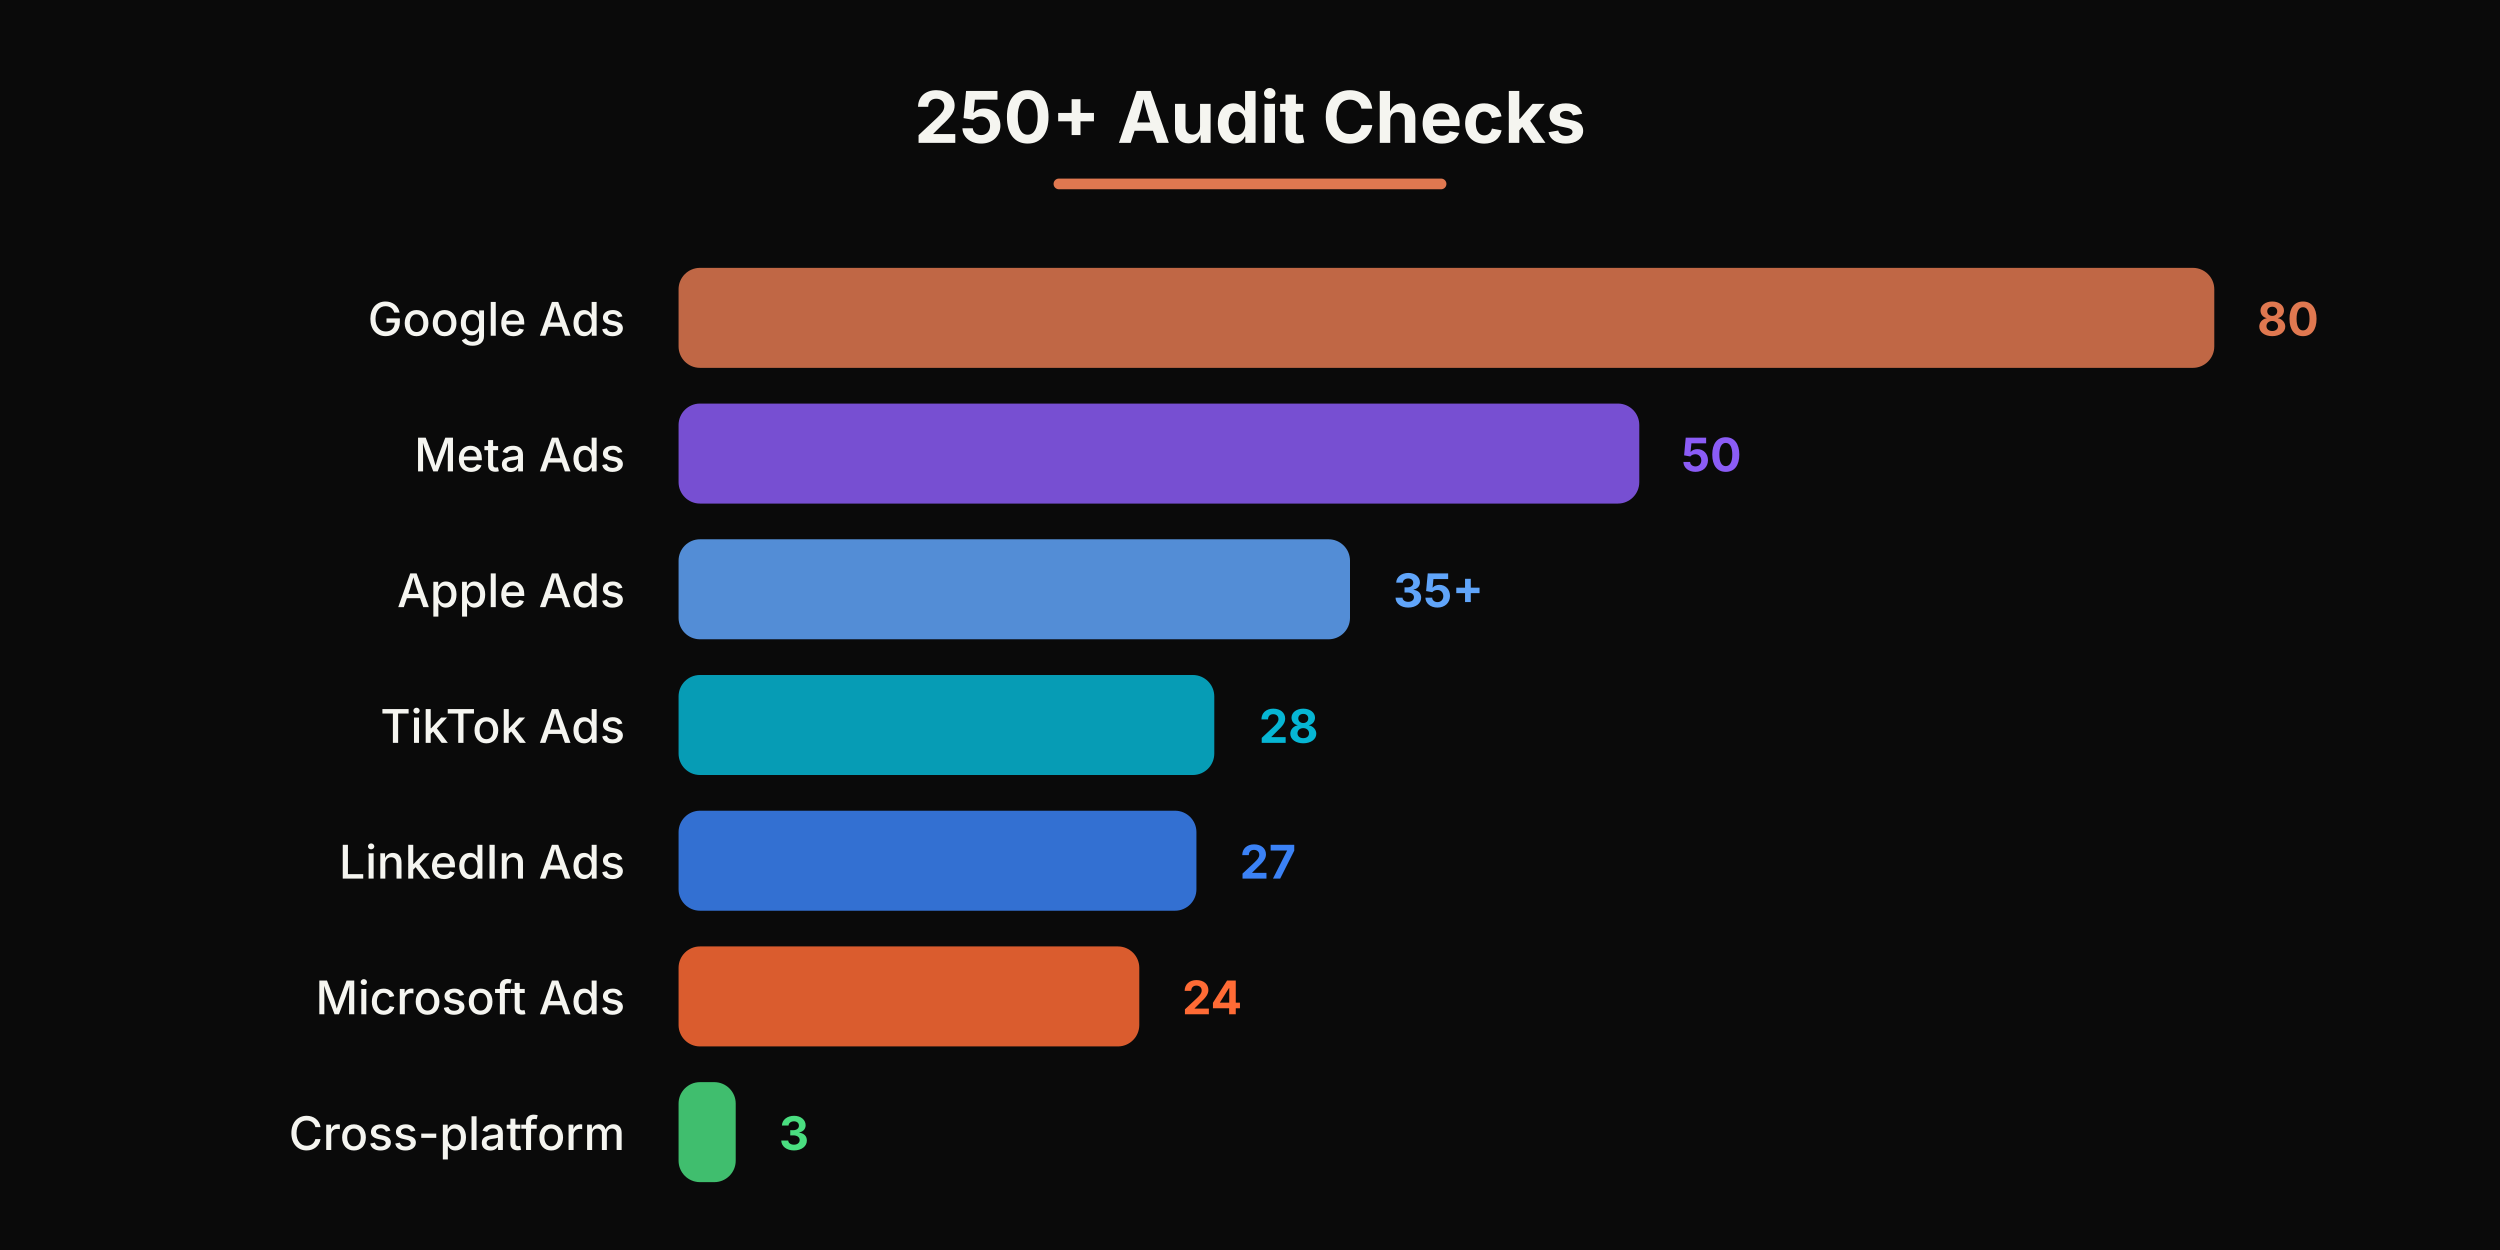
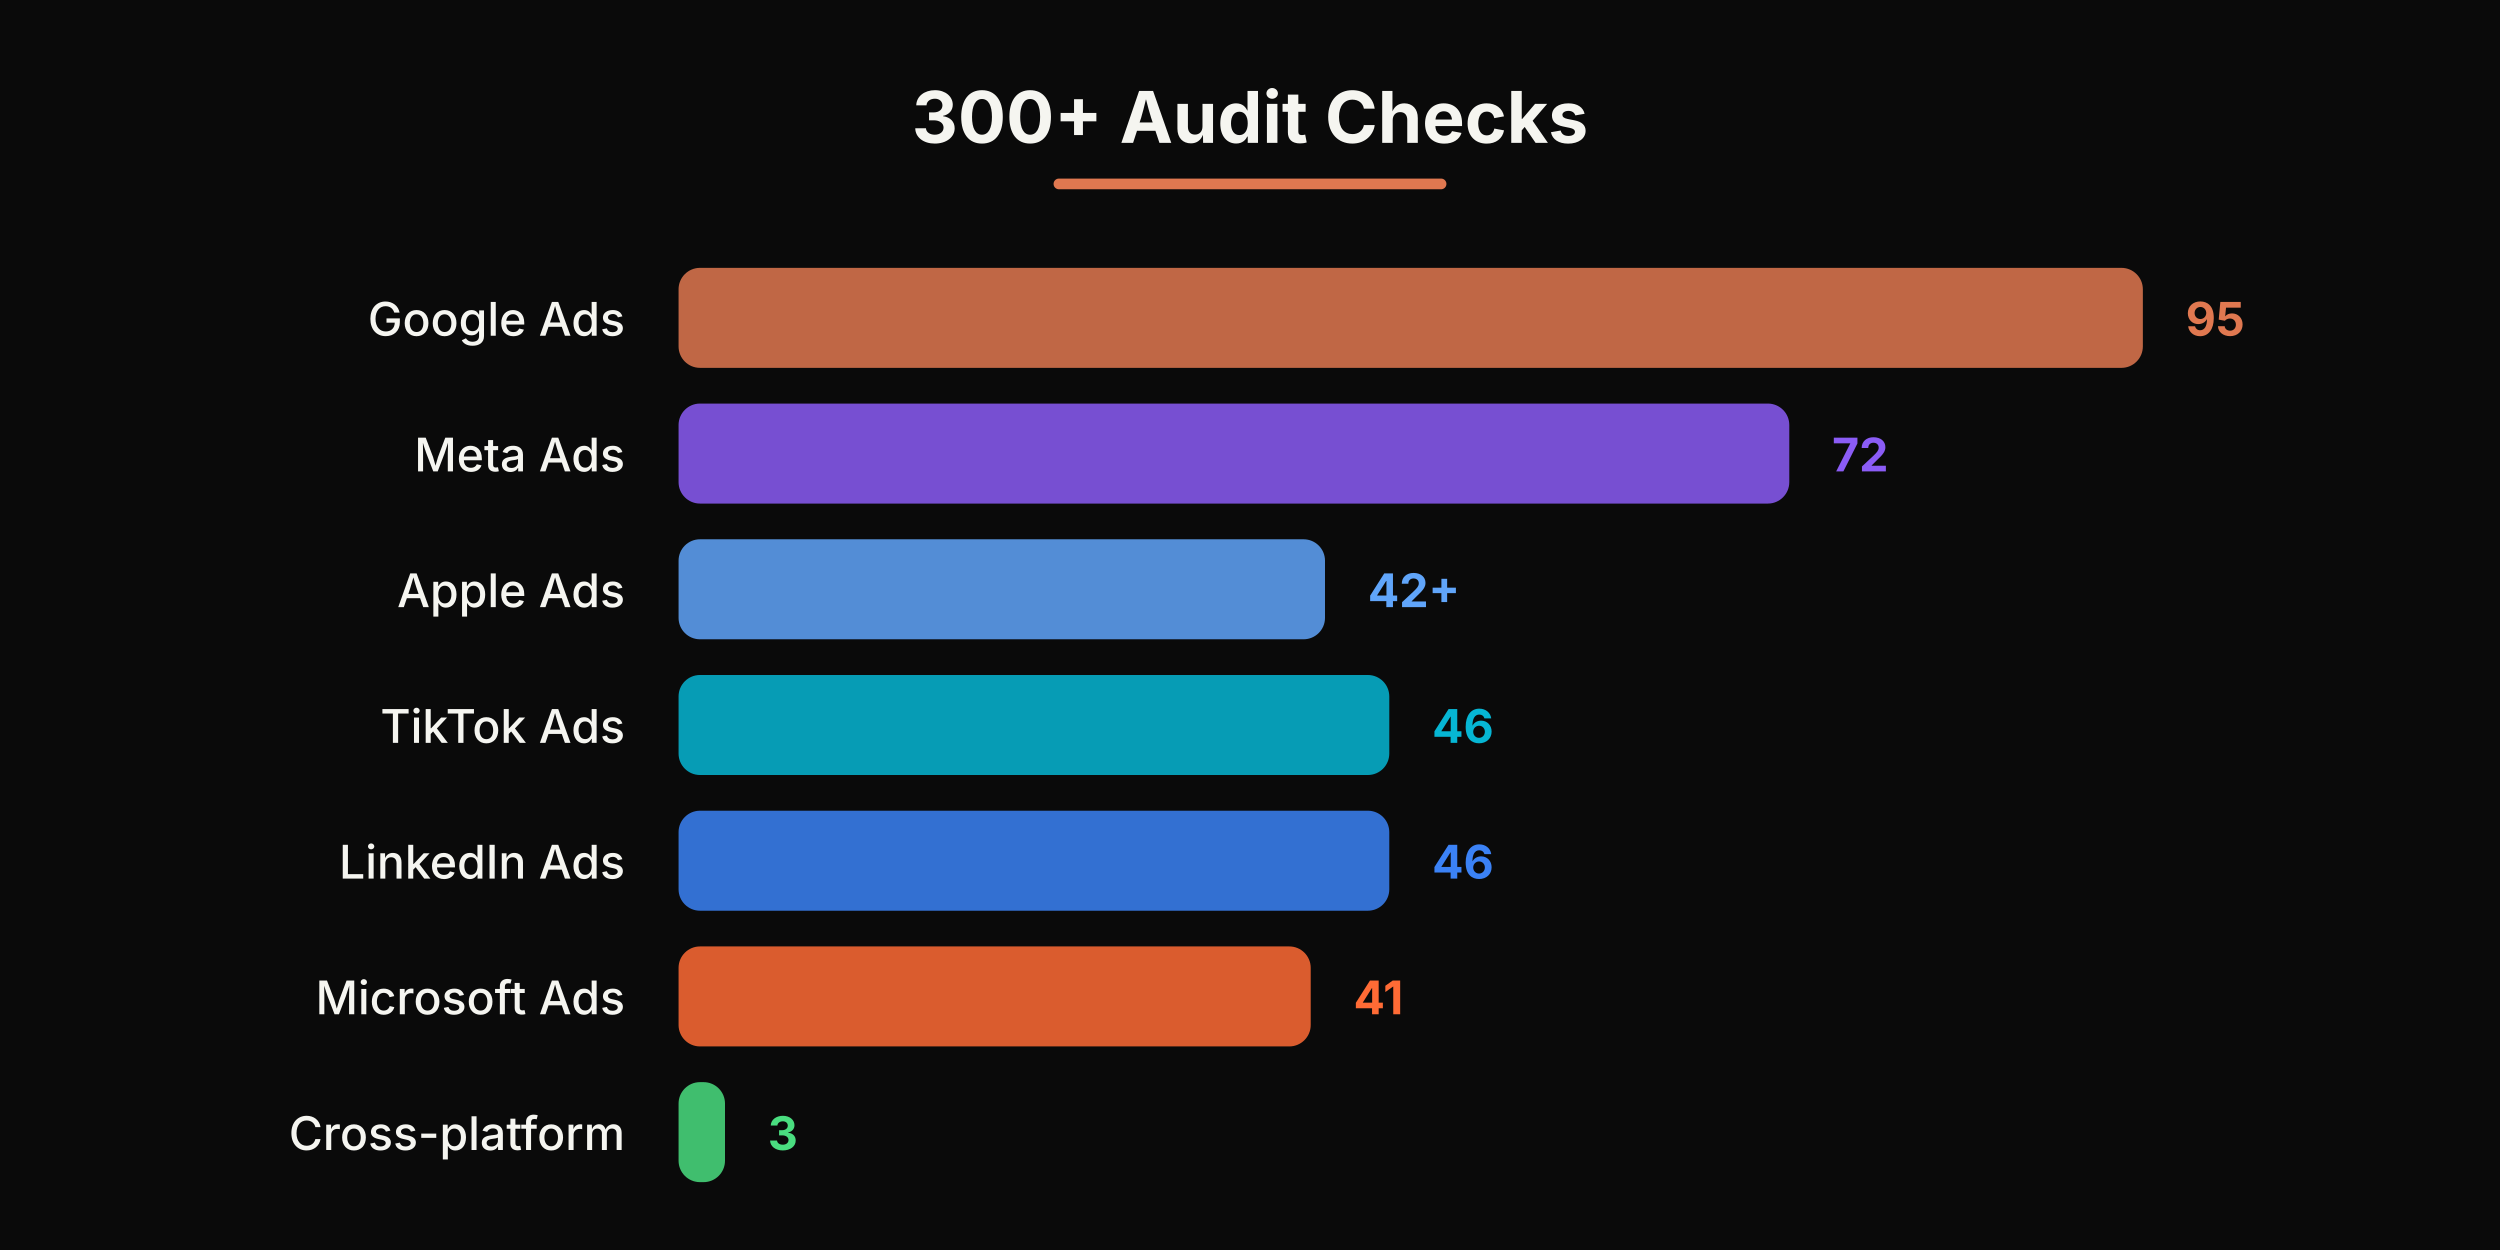
<svg xmlns="http://www.w3.org/2000/svg" viewBox="0 0 700 350" width="700" height="350">
  <defs>
    <style>
      text { font-family: 'Space Grotesk', system-ui, -apple-system, sans-serif; }
    </style>
  </defs>
  <rect width="700" height="350" fill="#0A0A0A" />
-   <text x="350" y="40" fill="#F5F5F0" font-size="20" font-weight="700" text-anchor="middle">250+ Audit Checks</text>
+   <text x="350" y="40" fill="#F5F5F0" font-size="20" font-weight="700" text-anchor="middle">300+ Audit Checks</text>
  <rect x="295" y="50" width="110" height="3" rx="1.5" fill="#E07850" />
  <text x="175" y="94" fill="#F5F5F0" font-size="13" font-weight="500" text-anchor="end">Google Ads</text>
-   <rect x="190" y="75" width="430" height="28" rx="6" fill="#E07850" opacity="0.85" />
-   <text x="632.0" y="94" fill="#E07850" font-size="13" font-weight="700">80</text>
+   <rect x="190" y="75" width="410" height="28" rx="6" fill="#E07850" opacity="0.85" />
+   <text x="612" y="94" fill="#E07850" font-size="13" font-weight="700">95</text>
  <text x="175" y="132" fill="#F5F5F0" font-size="13" font-weight="500" text-anchor="end">Meta Ads</text>
-   <rect x="190" y="113" width="269" height="28" rx="6" fill="#8b5cf6" opacity="0.85" />
-   <text x="470.75" y="132" fill="#8b5cf6" font-size="13" font-weight="700">50</text>
+   <rect x="190" y="113" width="311" height="28" rx="6" fill="#8b5cf6" opacity="0.85" />
+   <text x="513" y="132" fill="#8b5cf6" font-size="13" font-weight="700">72</text>
  <text x="175" y="170" fill="#F5F5F0" font-size="13" font-weight="500" text-anchor="end">Apple Ads</text>
-   <rect x="190" y="151" width="188" height="28" rx="6" fill="#60A5FA" opacity="0.85" />
-   <text x="390.125" y="170" fill="#60A5FA" font-size="13" font-weight="700">35+</text>
+   <rect x="190" y="151" width="181" height="28" rx="6" fill="#60A5FA" opacity="0.85" />
+   <text x="383" y="170" fill="#60A5FA" font-size="13" font-weight="700">42+</text>
  <text x="175" y="208" fill="#F5F5F0" font-size="13" font-weight="500" text-anchor="end">TikTok Ads</text>
-   <rect x="190" y="189" width="150" height="28" rx="6" fill="#06b6d4" opacity="0.85" />
-   <text x="352.5" y="208" fill="#06b6d4" font-size="13" font-weight="700">28</text>
+   <rect x="190" y="189" width="199" height="28" rx="6" fill="#06b6d4" opacity="0.85" />
+   <text x="401" y="208" fill="#06b6d4" font-size="13" font-weight="700">46</text>
  <text x="175" y="246" fill="#F5F5F0" font-size="13" font-weight="500" text-anchor="end">LinkedIn Ads</text>
-   <rect x="190" y="227" width="145" height="28" rx="6" fill="#3B82F6" opacity="0.85" />
-   <text x="347.125" y="246" fill="#3B82F6" font-size="13" font-weight="700">27</text>
+   <rect x="190" y="227" width="199" height="28" rx="6" fill="#3B82F6" opacity="0.85" />
+   <text x="401" y="246" fill="#3B82F6" font-size="13" font-weight="700">46</text>
  <text x="175" y="284" fill="#F5F5F0" font-size="13" font-weight="500" text-anchor="end">Microsoft Ads</text>
-   <rect x="190" y="265" width="129" height="28" rx="6" fill="#FF6B35" opacity="0.85" />
-   <text x="331.0" y="284" fill="#FF6B35" font-size="13" font-weight="700">24</text>
+   <rect x="190" y="265" width="177" height="28" rx="6" fill="#FF6B35" opacity="0.85" />
+   <text x="379" y="284" fill="#FF6B35" font-size="13" font-weight="700">41</text>
  <text x="175" y="322" fill="#F5F5F0" font-size="13" font-weight="500" text-anchor="end">Cross-platform</text>
-   <rect x="190" y="303" width="16" height="28" rx="6" fill="#4ADE80" opacity="0.85" />
-   <text x="218.125" y="322" fill="#4ADE80" font-size="13" font-weight="700">3</text>
+   <rect x="190" y="303" width="13" height="28" rx="6" fill="#4ADE80" opacity="0.85" />
+   <text x="215" y="322" fill="#4ADE80" font-size="13" font-weight="700">3</text>
</svg>
